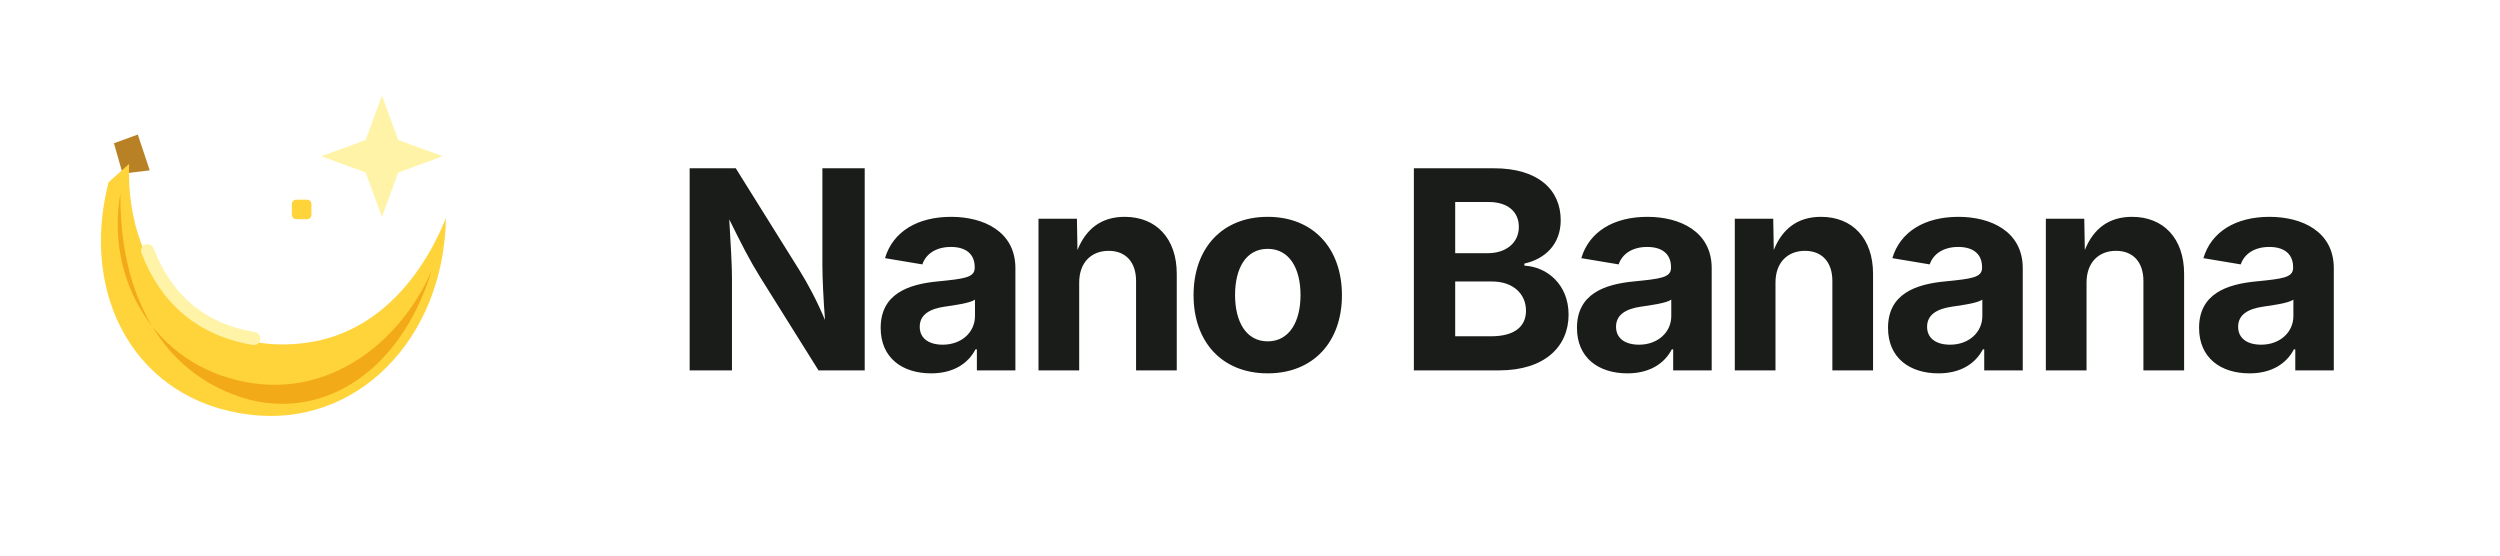
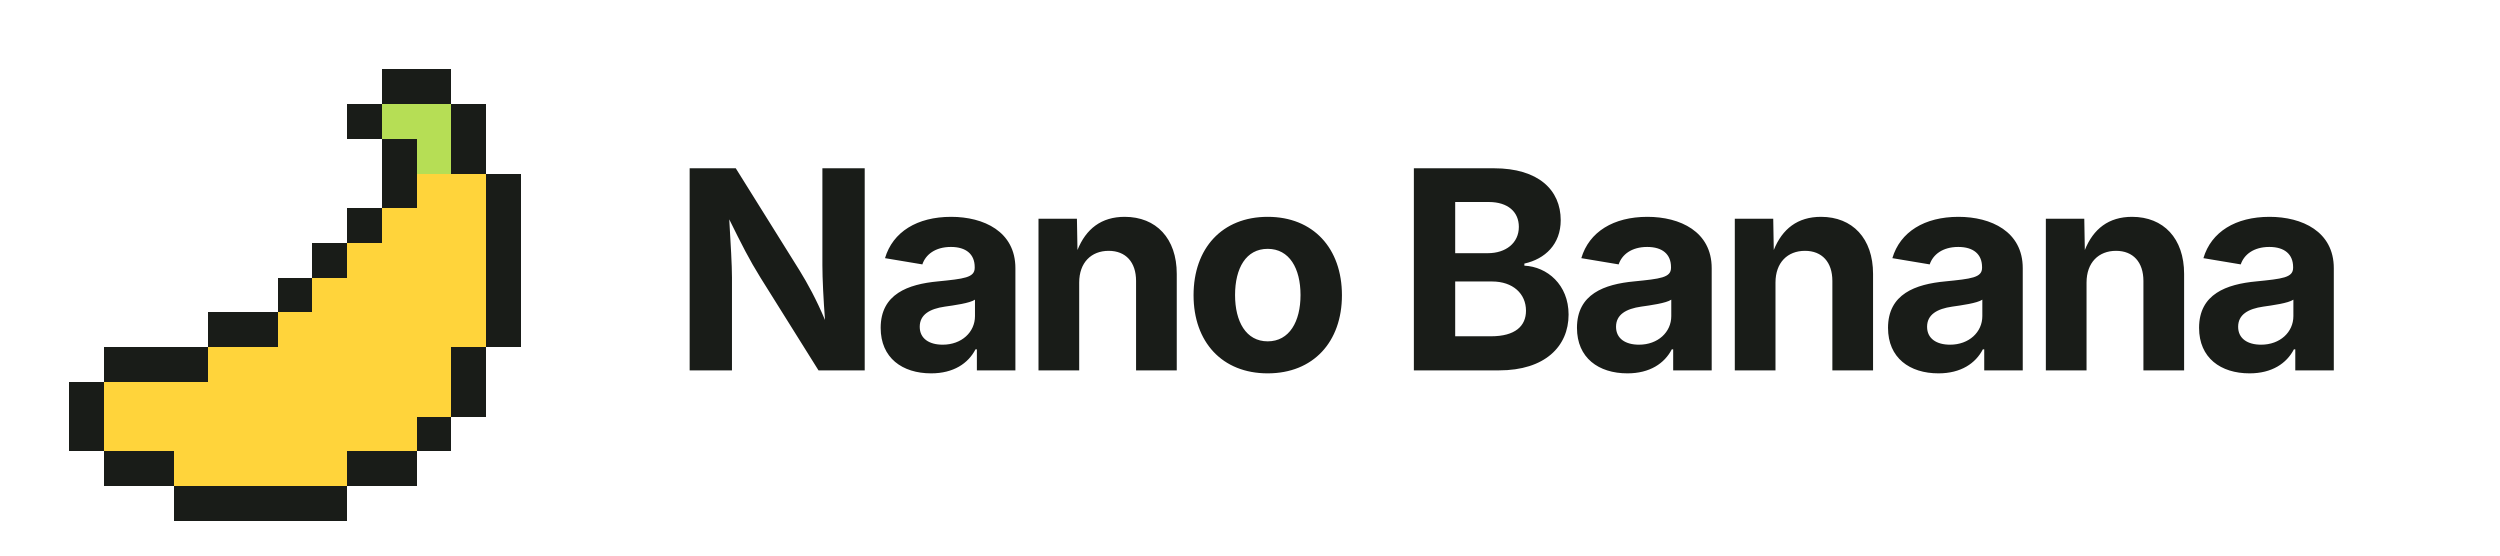
<svg xmlns="http://www.w3.org/2000/svg" width="432" height="96" viewBox="0 0 432 96" role="img" aria-labelledby="title">
  <g transform="translate(0 0) scale(.1875)">
-     <g>
-       <path d="M113 160l-8-28 22-8 11 33" fill="#B98125" />
-       <path d="M119 151C115 259 192 332 288 315c57-10 99-55 123-114-2 112-83 194-182 181C126 369 73 274 100 168Z" fill="#FFD43B" />
-       <path d="M111 178c-14 79 31 158 115 174 77 15 143-36 172-103-30 98-107 143-182 115-72-27-106-99-105-186Z" fill="#F3AA19" />
-       <path d="M136 231c17 45 50 73 98 81" fill="none" stroke="#FFF3A7" stroke-width="12" stroke-linecap="round" />
-       <path d="m352 88 15 41 41 15-41 15-15 41-15-41-41-15 41-15Z" fill="#FFF3A7" />
-       <rect x="269" y="184" width="18" height="18" rx="4" fill="#FFD43B" />
+     <g transform="scale(32)" shape-rendering="crispEdges">
+       <path d="M11 2h2v1h1v2h1v5h-1v2h-1v1h-1v1h-2v1H5v-1H3v-1H2v-2h1v-1h3V9h2V8h1V7h1V6h1V4h-1V3h1Z" fill="#191C18" />
+       <path d="M12 5h2v5h-1v2h-1v1h-2v1H5v-1H3v-2h3v-1h2V9h1V8h1V7h1V6h1Z" fill="#FFD43B" />
+       <path d="M11 3h2v2h-1V4h-1Z" fill="#B6DE55" />
    </g>
  </g>
  <text x="116" y="64" fill="#191C18" font-family="Inter,Segoe UI,Arial,sans-serif" font-weight="700" font-size="48" letter-spacing="-2">Nano Banana</text>
</svg>
